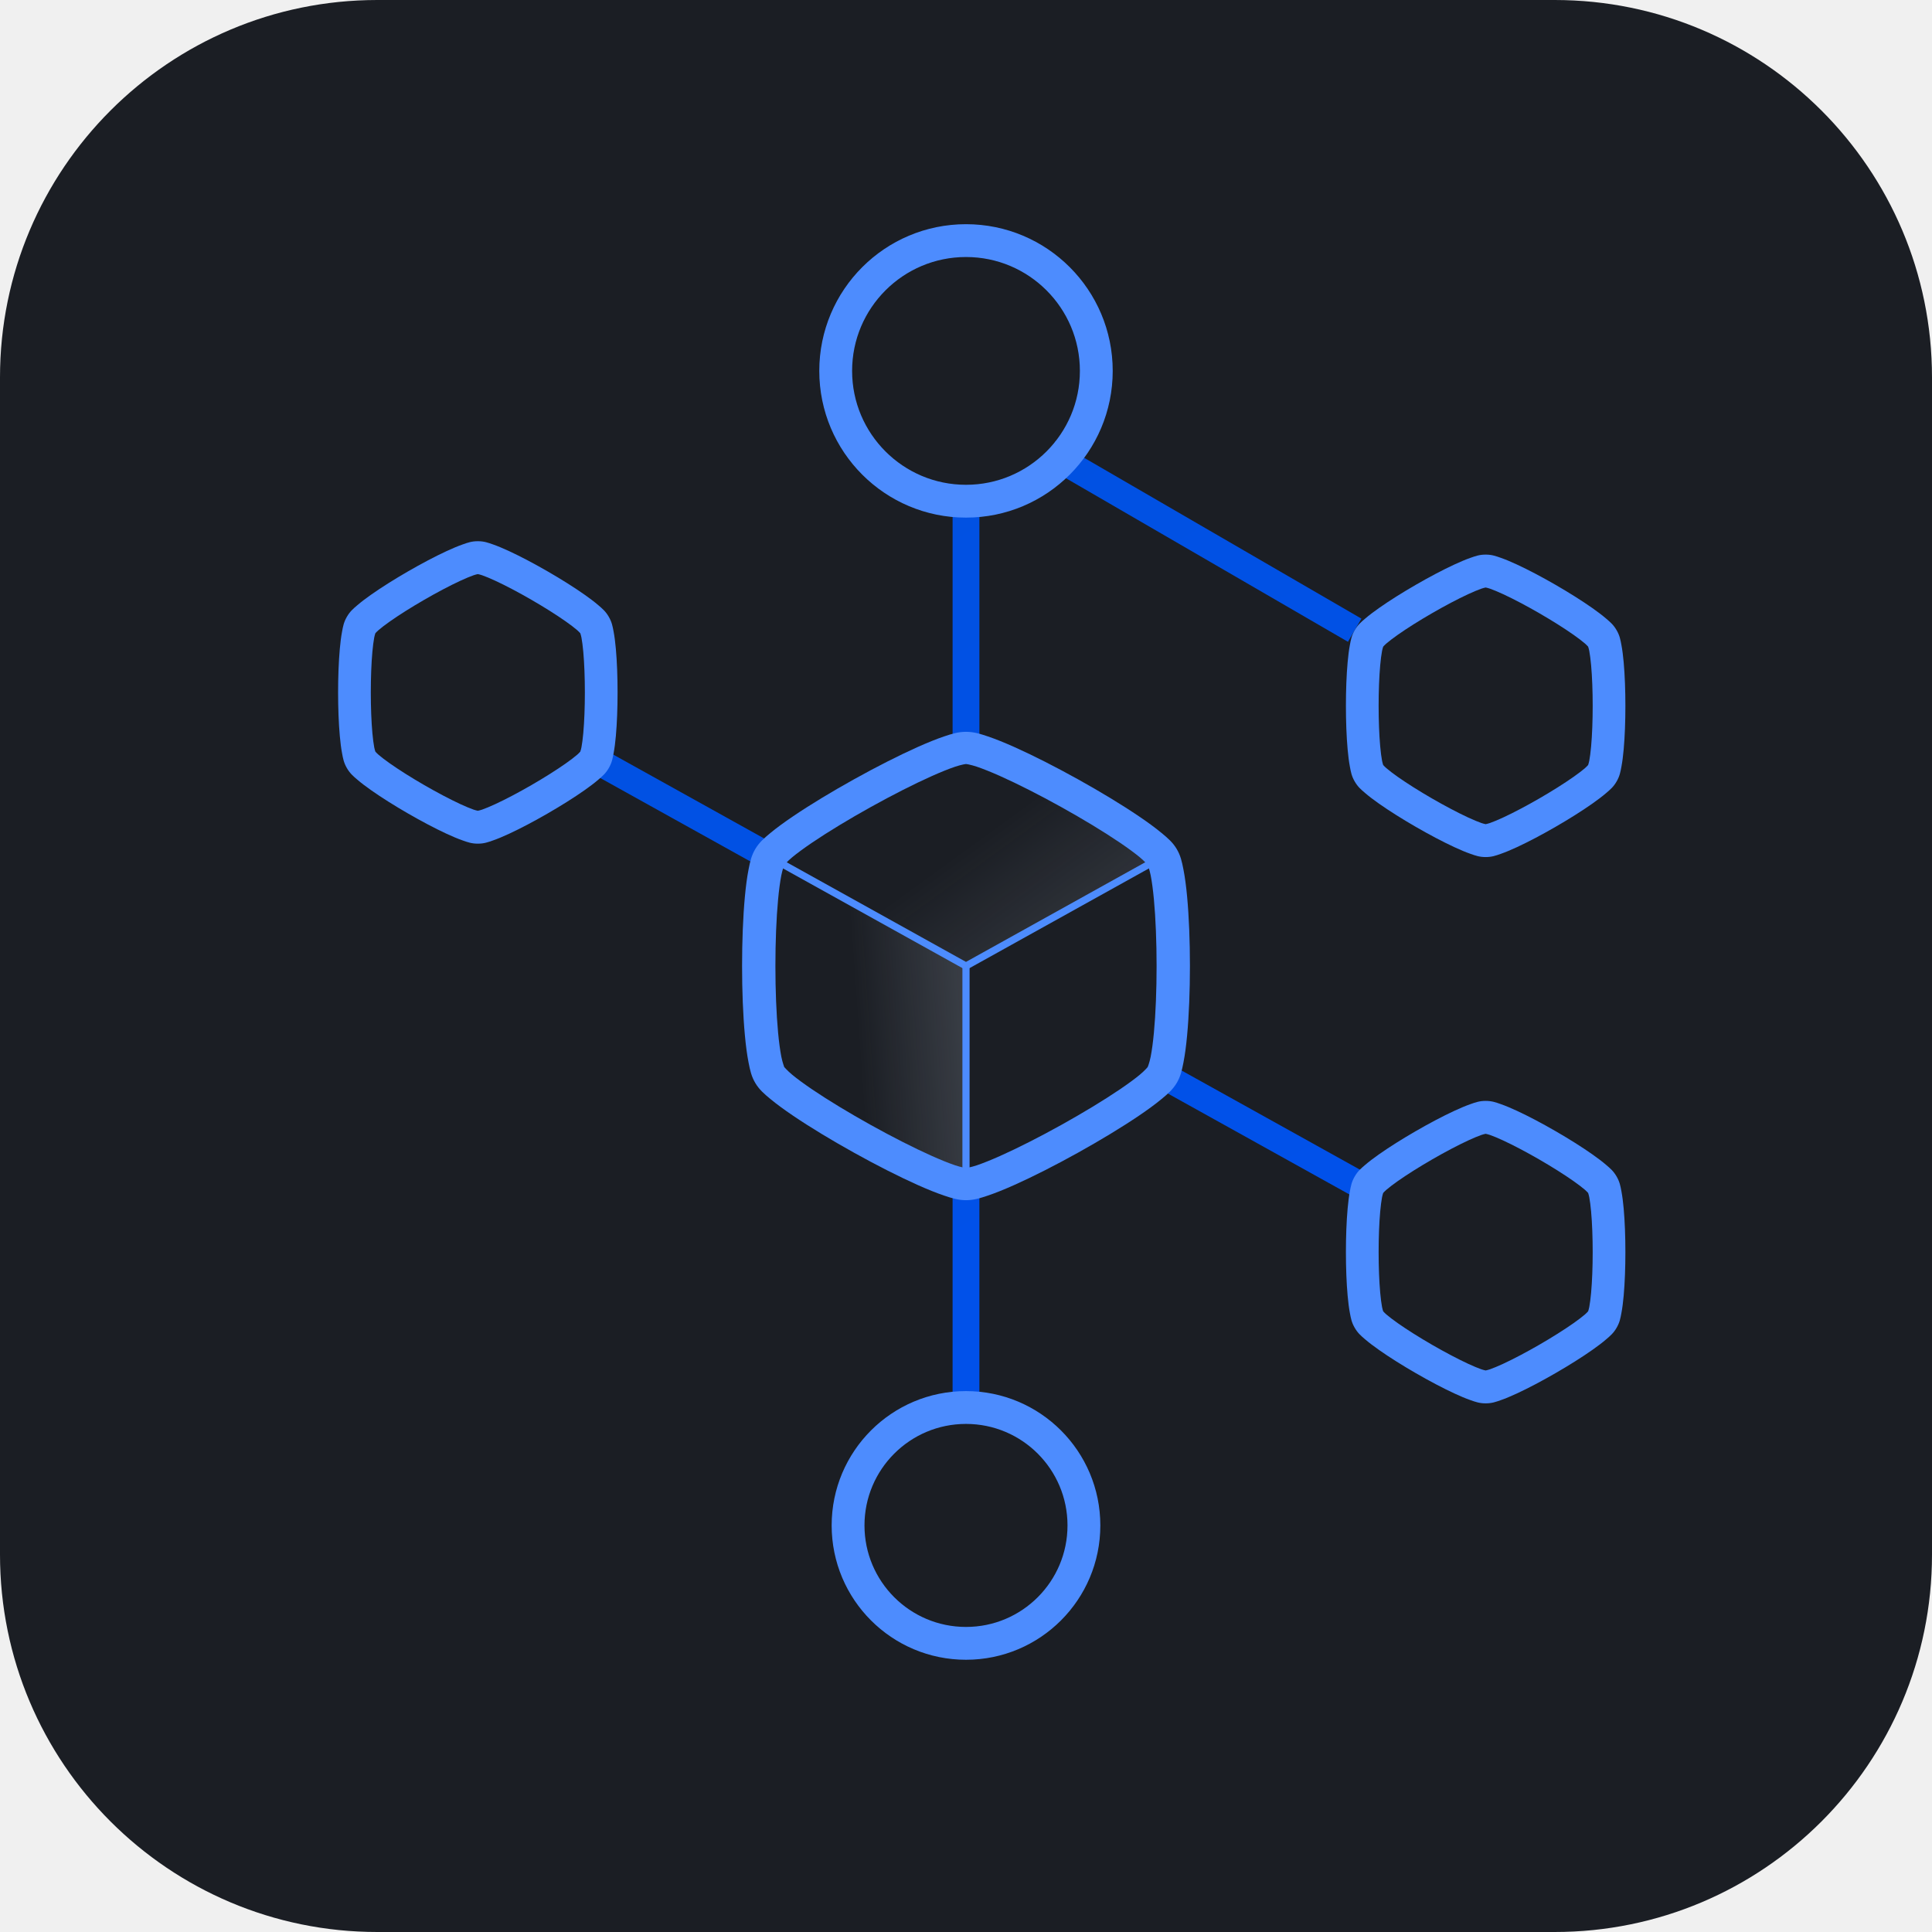
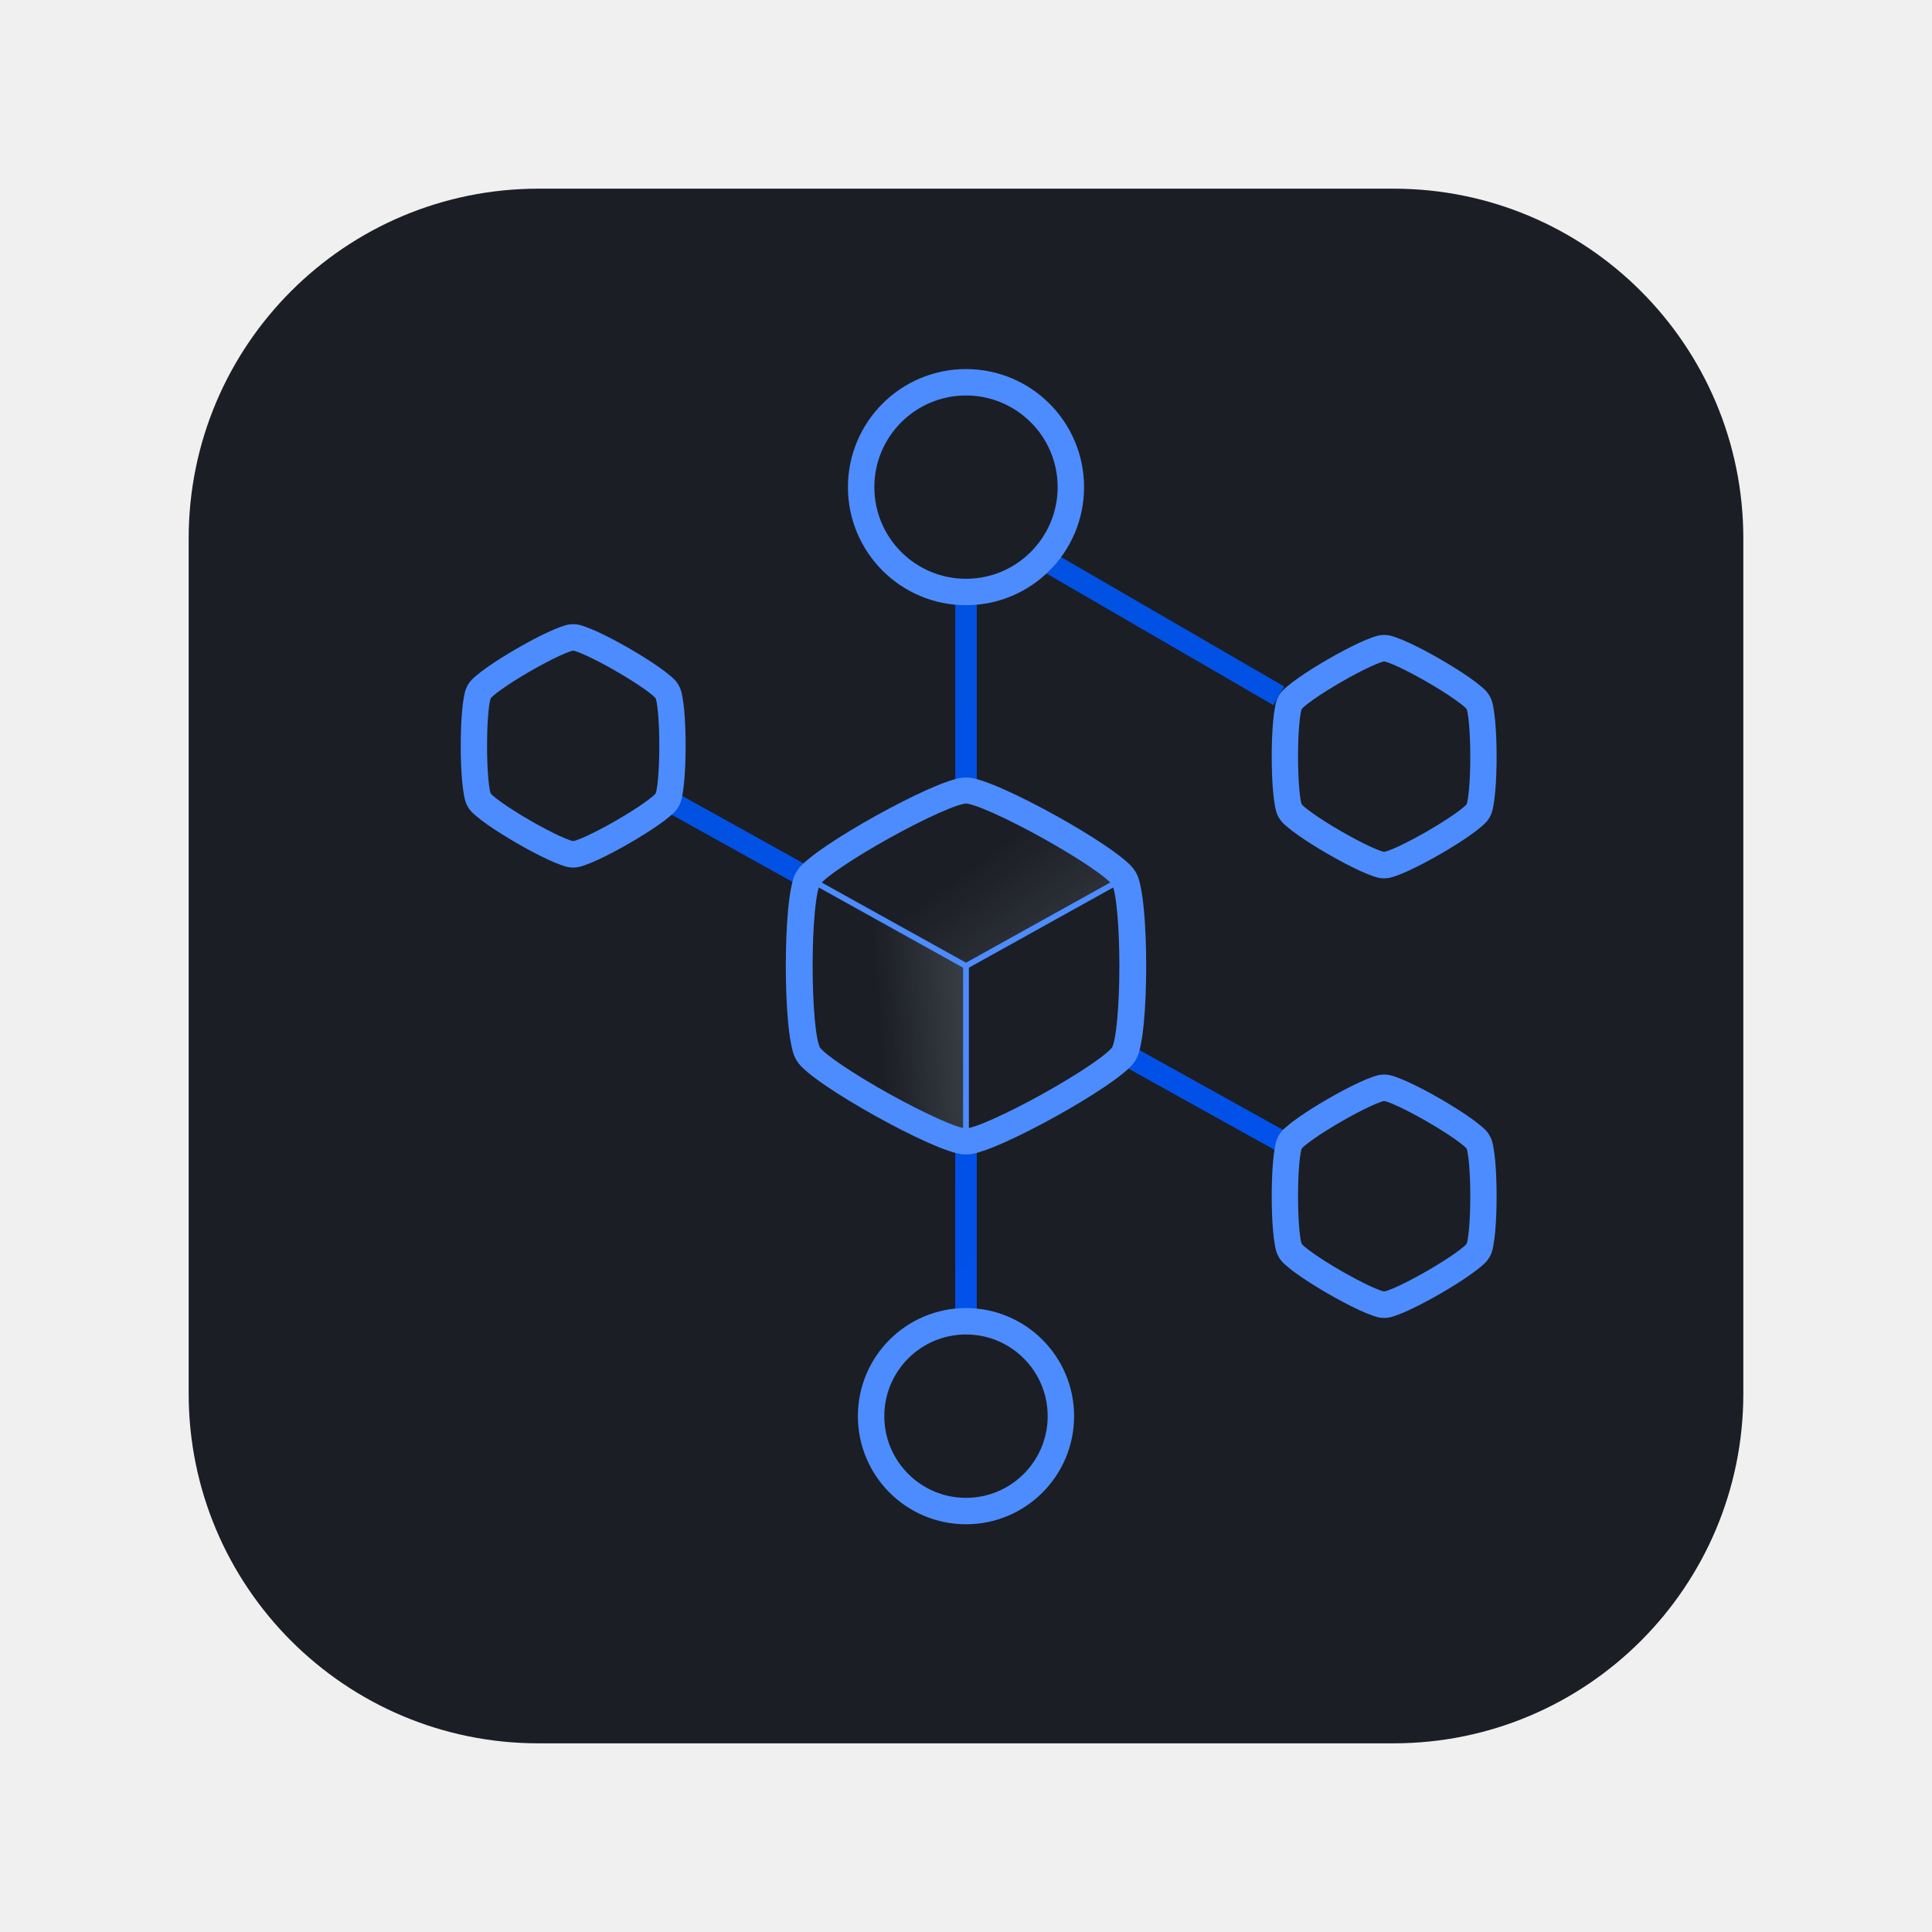
<svg xmlns="http://www.w3.org/2000/svg" xmlns:xlink="http://www.w3.org/1999/xlink" viewBox="0 0 1024 1024" version="1.1" id="svg16">
  <defs id="defs1">
    <linearGradient id="linearGradient245">
      <stop style="stop-color:#d7e3f4;stop-opacity:0.16;" offset="0" id="stop244" />
      <stop style="stop-color:#d7e3f4;stop-opacity:0;" offset="0.52" id="stop245" />
    </linearGradient>
    <linearGradient id="linearGradient241">
      <stop style="stop-color:#d7e3f4;stop-opacity:0.16;" offset="0" id="stop241" />
      <stop style="stop-color:#d7e3f4;stop-opacity:0;" offset="0.52" id="stop242" />
    </linearGradient>
    <linearGradient id="linearGradient229">
      <stop style="stop-color:#0151ec;stop-opacity:1;" offset="0" id="stop229" />
      <stop style="stop-color:#0151e0;stop-opacity:1;" offset="1" id="stop230" />
    </linearGradient>
    <style id="style1">
      .bg { fill: #1b1e24; }
      .accent { fill: #5865f2; }
      .highlight { fill: #7289da; }
      .text { fill: #ffffff; }
      .shadow { filter: drop-shadow(0 4px 8px rgba(0,0,0,0.3)); }
      .glow { filter: drop-shadow(0 0 12px rgba(88,101,242,0.4)); }
    </style>
    <linearGradient xlink:href="#linearGradient229" id="linearGradient230" x1="753.8" y1="726.287" x2="442.149" y2="169.447" gradientUnits="userSpaceOnUse" />
    <linearGradient xlink:href="#linearGradient229" id="linearGradient232" gradientUnits="userSpaceOnUse" x1="753.8" y1="726.287" x2="442.149" y2="169.447" gradientTransform="translate(7.975867,-28.49201)" />
    <linearGradient xlink:href="#linearGradient229" id="linearGradient233" gradientUnits="userSpaceOnUse" x1="753.8" y1="726.287" x2="442.149" y2="169.447" gradientTransform="translate(8.411563,-22.84018)" />
    <linearGradient xlink:href="#linearGradient229" id="linearGradient234" gradientUnits="userSpaceOnUse" x1="753.8" y1="726.287" x2="442.149" y2="169.447" gradientTransform="translate(7.975867,-28.49201)" />
    <linearGradient xlink:href="#linearGradient229" id="linearGradient235" gradientUnits="userSpaceOnUse" x1="753.8" y1="726.287" x2="442.149" y2="169.447" gradientTransform="translate(7.975867,-28.49201)" />
    <linearGradient xlink:href="#linearGradient229" id="linearGradient236" gradientUnits="userSpaceOnUse" x1="753.8" y1="726.287" x2="442.149" y2="169.447" gradientTransform="translate(7.975867,-28.49201)" />
    <linearGradient xlink:href="#linearGradient245" id="linearGradient242" x1="512.13" y1="536.83" x2="620.827" y2="544.431" gradientUnits="userSpaceOnUse" gradientTransform="matrix(-1.021258,0,0,1,1034.884,0)" />
    <linearGradient xlink:href="#linearGradient241" id="linearGradient246" gradientUnits="userSpaceOnUse" x1="576.026" y1="543.007" x2="454.207" y2="375.336" />
  </defs>
  <defs id="defs3" />
-   <rect width="1024" height="1024" class="bg" rx="200" ry="200" id="rect2-5" x="0" y="0" style="fill:#1b1e24" />
-   <g id="g214" style="display:inline;stroke:url(#linearGradient230);stroke-width:14.2;stroke-dasharray:none;stroke-opacity:1" transform="translate(-7.97584,28.492)">
-     <path style="fill:none;stroke:url(#linearGradient232);stroke-width:14.2;stroke-dasharray:none;stroke-opacity:1" d="m 616.324,537.066 117.309,65.21" id="path213" />
-     <path style="display:inline;fill:none;stroke:url(#linearGradient233);stroke-width:14.2;stroke-dasharray:none;stroke-opacity:1" d="m 563.913,211.526 162.076,94.013" id="path213-4" />
-     <path style="fill:none;stroke:url(#linearGradient234);stroke-width:14.2;stroke-dasharray:none;stroke-opacity:1" d="m 519.973,590.625 -2e-5,126.888" id="path214" />
-     <path style="display:inline;fill:none;stroke:url(#linearGradient235);stroke-width:14.2;stroke-dasharray:none;stroke-opacity:1" d="m 519.974,376.392 9.9e-4,-139.234" id="path211" />
-     <path style="display:inline;fill:none;stroke:url(#linearGradient236);stroke-width:14.2;stroke-dasharray:none;stroke-opacity:1" d="M 423.625,429.949 315.643,369.924" id="path210" />
+   <rect width="824" height="824" class="bg" rx="185.4" ry="185.4" id="rect2-5" x="100" y="100" style="fill:#1b1e24" />
+   <g id="icon-content" transform="translate(100,100) scale(0.8046875)">
+     <g id="g214" style="display:inline;stroke:url(#linearGradient230);stroke-width:14.2;stroke-dasharray:none;stroke-opacity:1" transform="translate(-7.97584,28.492)">
+       <path style="fill:none;stroke:url(#linearGradient232);stroke-width:14.2;stroke-dasharray:none;stroke-opacity:1" d="m 616.324,537.066 117.309,65.21" id="path213" />
+       <path style="display:inline;fill:none;stroke:url(#linearGradient233);stroke-width:14.2;stroke-dasharray:none;stroke-opacity:1" d="m 563.913,211.526 162.076,94.013" id="path213-4" />
+       <path style="fill:none;stroke:url(#linearGradient234);stroke-width:14.2;stroke-dasharray:none;stroke-opacity:1" d="m 519.973,590.625 -2e-5,126.888" id="path214" />
+       <path style="display:inline;fill:none;stroke:url(#linearGradient235);stroke-width:14.2;stroke-dasharray:none;stroke-opacity:1" d="m 519.974,376.392 9.9e-4,-139.234" id="path211" />
+       <path style="display:inline;fill:none;stroke:url(#linearGradient236);stroke-width:14.2;stroke-dasharray:none;stroke-opacity:1" d="M 423.625,429.949 315.643,369.924" id="path210" />
+     </g>
+     <path style="display:inline;fill:url(#linearGradient246);fill-opacity:1;stroke:none;stroke-width:6;stroke-dasharray:none;stroke-opacity:1" d="M 515.153,517.188 618.743,459.606 515.151,401.155 411.491,459.592 Z" id="path242" transform="translate(-3.15274,-5.188347)" />
+     <path style="display:inline;fill:url(#linearGradient242);fill-opacity:1;stroke:none;stroke-width:6.063;stroke-dasharray:none;stroke-opacity:1" d="m 512,512 0.003,114.843 -87.912,-40.522 -16.047,-17.737 -7.32,-28.025 5.484,-86.142 z" id="path240" />
+     <g id="g201" style="display:inline;fill:#4d8cfe;fill-opacity:1" transform="translate(-3.15274,-5.188347)">
+       <path style="baseline-shift:baseline;display:inline;overflow:visible;opacity:1;vector-effect:none;fill:#4d8cfe;fill-opacity:1;enable-background:accumulate;stop-color:#000000;stop-opacity:1" d="m 293.446,308.056 c -7.051,-4.071 -14.23,-7.879 -20.448,-10.759 -3.109,-1.44 -5.968,-2.65 -8.585,-3.565 -2.617,-0.915 -4.685,-1.693 -7.999,-1.693 -3.314,0 -5.381,0.777 -7.998,1.693 -2.617,0.915 -5.475,2.124 -8.585,3.564 -6.218,2.88 -13.398,6.687 -20.449,10.758 -7.051,4.071 -13.937,8.384 -19.54,12.329 -2.802,1.972 -5.279,3.845 -7.38,5.653 -2.101,1.809 -3.807,3.211 -5.464,6.081 -1.657,2.87 -2.019,5.05 -2.535,7.774 -0.516,2.724 -0.898,5.804 -1.205,9.216 -0.615,6.825 -0.907,14.945 -0.907,23.087 0,8.142 0.293,16.263 0.908,23.088 0.307,3.413 0.69,6.493 1.206,9.216 0.516,2.724 0.876,4.903 2.533,7.773 1.657,2.87 3.363,4.274 5.464,6.082 2.101,1.809 4.578,3.68 7.379,5.652 5.604,3.945 12.491,8.258 19.542,12.329 7.051,4.071 14.23,7.879 20.448,10.759 3.109,1.44 5.966,2.649 8.583,3.564 2.617,0.915 4.686,1.691 8,1.691 3.314,0 5.383,-0.776 8,-1.692 2.617,-0.915 5.475,-2.124 8.585,-3.564 6.218,-2.88 13.396,-6.688 20.447,-10.759 7.051,-4.071 13.938,-8.383 19.542,-12.328 2.802,-1.972 5.276,-3.844 7.377,-5.653 2.101,-1.809 3.809,-3.212 5.466,-6.082 1.657,-2.87 2.017,-5.05 2.533,-7.773 0.516,-2.724 0.9,-5.804 1.208,-9.217 0.615,-6.825 0.905,-14.946 0.905,-23.088 0,-8.142 -0.291,-16.262 -0.906,-23.087 -0.307,-3.413 -0.69,-6.493 -1.206,-9.217 -0.516,-2.724 -0.878,-4.904 -2.535,-7.774 -1.657,-2.87 -3.364,-4.272 -5.465,-6.081 -2.101,-1.809 -4.576,-3.679 -7.378,-5.651 -5.604,-3.945 -12.491,-8.258 -19.542,-12.329 z m -8.666,15.01 c 6.684,3.859 13.242,7.979 18.23,11.491 2.494,1.756 4.6,3.368 6.048,4.615 1.448,1.247 2.257,2.47 1.762,1.613 -0.495,-0.858 0.159,0.454 0.515,2.331 0.355,1.877 0.699,4.508 0.973,7.546 0.547,6.076 0.836,13.815 0.836,21.533 0,7.718 -0.289,15.458 -0.836,21.533 -0.274,3.038 -0.618,5.668 -0.974,7.546 -0.355,1.877 -1.009,3.189 -0.514,2.331 0.495,-0.858 -0.315,0.365 -1.763,1.612 -1.448,1.246 -3.554,2.86 -6.048,4.616 -4.988,3.511 -11.546,7.631 -18.231,11.491 -6.684,3.859 -13.53,7.477 -19.065,10.041 -2.768,1.282 -5.218,2.3 -7.021,2.931 -1.804,0.631 -3.267,0.72 -2.276,0.72 0.991,0 -0.474,-0.089 -2.277,-0.72 -1.804,-0.631 -4.253,-1.648 -7.021,-2.93 -5.535,-2.564 -12.382,-6.184 -19.066,-10.043 -6.684,-3.859 -13.242,-7.979 -18.23,-11.491 -2.494,-1.756 -4.601,-3.369 -6.049,-4.616 -1.448,-1.246 -2.255,-2.47 -1.76,-1.612 0.495,0.858 -0.161,-0.455 -0.516,-2.332 -0.355,-1.877 -0.699,-4.508 -0.973,-7.546 -0.547,-6.075 -0.837,-13.813 -0.837,-21.531 0,-7.718 0.289,-15.458 0.836,-21.534 0.274,-3.038 0.618,-5.668 0.974,-7.546 0.355,-1.877 1.01,-3.191 0.515,-2.333 -0.495,0.858 0.314,-0.364 1.762,-1.61 1.448,-1.247 3.554,-2.86 6.048,-4.616 4.988,-3.512 11.546,-7.631 18.231,-11.491 6.684,-3.859 13.531,-7.479 19.066,-10.043 2.768,-1.282 5.218,-2.3 7.021,-2.931 1.804,-0.631 3.269,-0.719 2.278,-0.719 -0.991,0 0.472,0.088 2.276,0.718 1.804,0.631 4.255,1.649 7.022,2.931 5.535,2.564 12.382,6.184 19.066,10.043 z" id="path197" />
+       <path style="display:inline;fill:#4d8cfe;fill-opacity:1;baseline-shift:baseline;overflow:visible;vector-effect:none;stroke-width:1.648;enable-background:accumulate;stop-color:#000000" d="m 574.495,418.227 c -11.723,-6.517 -23.674,-12.616 -33.894,-17.174 -5.11,-2.279 -9.776,-4.172 -13.903,-5.562 -4.127,-1.39 -7.401,-2.428 -11.546,-2.428 -4.145,0 -7.42,1.037 -11.548,2.426 -4.127,1.39 -8.792,3.285 -13.902,5.564 -10.22,4.558 -22.169,10.656 -33.892,17.173 -11.723,6.517 -23.185,13.43 -32.395,19.672 -4.605,3.121 -8.642,6.066 -11.956,8.812 -3.314,2.746 -5.883,4.958 -7.955,8.414 -2.072,3.456 -2.779,6.707 -3.592,10.843 -0.813,4.136 -1.442,8.972 -1.947,14.373 -1.01,10.801 -1.497,23.814 -1.497,36.847 10e-6,13.033 0.49,26.046 1.5,36.846 0.505,5.4 1.133,10.238 1.947,14.374 0.813,4.136 1.519,7.386 3.591,10.842 2.072,3.456 4.642,5.67 7.955,8.416 3.314,2.746 7.349,5.69 11.954,8.812 9.21,6.243 20.674,13.155 32.397,19.672 11.723,6.517 23.67,12.617 33.89,17.175 5.11,2.279 9.778,4.173 13.906,5.563 4.127,1.39 7.403,2.425 11.548,2.425 4.145,10e-6 7.418,-1.038 11.545,-2.428 4.127,-1.39 8.795,-3.283 13.905,-5.562 10.22,-4.558 22.169,-10.656 33.892,-17.173 11.723,-6.517 23.182,-13.431 32.392,-19.674 4.605,-3.121 8.641,-6.063 11.954,-8.81 3.314,-2.746 5.884,-4.961 7.957,-8.417 2.072,-3.456 2.777,-6.704 3.591,-10.84 0.813,-4.136 1.444,-8.975 1.949,-14.375 1.01,-10.801 1.5,-23.813 1.5,-36.846 10e-6,-13.033 -0.49,-26.046 -1.5,-36.846 -0.505,-5.4 -1.136,-10.239 -1.95,-14.376 -0.813,-4.136 -1.516,-7.384 -3.588,-10.84 -2.072,-3.456 -4.643,-5.667 -7.957,-8.414 -3.314,-2.746 -7.352,-5.692 -11.957,-8.813 -9.21,-6.243 -20.669,-13.156 -32.392,-19.673 z m -8.832,14.729 c 11.35,6.309 22.473,13.033 31.056,18.85 4.291,2.909 7.952,5.602 10.6,7.796 2.648,2.195 4.302,4.229 4.181,4.027 -0.121,-0.202 0.886,2.195 1.536,5.501 0.65,3.306 1.239,7.703 1.709,12.736 0.941,10.065 1.429,22.704 1.429,35.322 -10e-6,12.618 -0.486,25.257 -1.427,35.321 -0.471,5.032 -1.061,9.429 -1.711,12.735 -0.65,3.306 -1.655,5.703 -1.534,5.502 0.121,-0.202 -1.534,1.835 -4.182,4.03 -2.648,2.195 -6.308,4.885 -10.599,7.794 -8.582,5.817 -19.708,12.542 -31.057,18.851 -11.35,6.309 -22.962,12.222 -32.486,16.47 -4.762,2.124 -9.012,3.832 -12.31,4.943 -3.298,1.111 -5.959,1.473 -5.717,1.473 0.242,8e-5 -2.415,-0.362 -5.713,-1.472 -3.298,-1.111 -7.549,-2.819 -12.311,-4.943 -9.524,-4.248 -21.133,-10.161 -32.483,-16.47 -11.35,-6.309 -22.476,-13.034 -31.059,-18.852 -4.291,-2.909 -7.951,-5.597 -10.599,-7.792 -2.648,-2.195 -4.305,-4.231 -4.184,-4.029 0.121,0.202 -0.881,-2.196 -1.531,-5.502 -0.65,-3.306 -1.241,-7.705 -1.712,-12.737 -0.941,-10.065 -1.426,-22.703 -1.426,-35.321 -2e-5,-12.618 0.486,-25.257 1.427,-35.321 0.471,-5.032 1.061,-9.429 1.711,-12.735 0.65,-3.306 1.652,-5.705 1.531,-5.503 -0.121,0.202 1.536,-1.833 4.185,-4.028 2.648,-2.195 6.308,-4.885 10.599,-7.794 8.582,-5.817 19.708,-12.542 31.057,-18.851 11.35,-6.309 22.959,-12.224 32.483,-16.472 4.762,-2.124 9.015,-3.83 12.313,-4.941 3.298,-1.111 5.955,-1.471 5.713,-1.471 -0.242,7e-5 2.417,0.363 5.716,1.474 3.298,1.111 7.548,2.815 12.31,4.939 9.524,4.248 21.136,10.163 32.486,16.471 z" id="path199" />
+       <path style="baseline-shift:baseline;display:inline;overflow:visible;vector-effect:none;fill:#4d8cfe;fill-opacity:1;enable-background:accumulate;stop-color:#000000;stop-opacity:1" d="m 827.612,315.158 c -7.051,-4.071 -14.23,-7.879 -20.448,-10.759 -3.109,-1.44 -5.968,-2.65 -8.585,-3.565 -2.617,-0.915 -4.685,-1.693 -7.999,-1.693 -3.314,0 -5.381,0.777 -7.998,1.693 -2.617,0.915 -5.475,2.124 -8.585,3.564 -6.218,2.88 -13.398,6.687 -20.449,10.758 -7.051,4.071 -13.937,8.384 -19.54,12.329 -2.802,1.972 -5.279,3.845 -7.38,5.653 -2.101,1.809 -3.807,3.211 -5.464,6.081 -1.657,2.87 -2.019,5.05 -2.535,7.774 -0.516,2.724 -0.898,5.804 -1.205,9.216 -0.615,6.825 -0.907,14.945 -0.907,23.087 0,8.142 0.293,16.263 0.908,23.088 0.307,3.413 0.69,6.493 1.206,9.216 0.516,2.724 0.876,4.903 2.533,7.773 1.657,2.87 3.363,4.274 5.464,6.082 2.101,1.809 4.578,3.68 7.38,5.652 5.604,3.945 12.491,8.258 19.541,12.329 7.051,4.071 14.23,7.879 20.448,10.759 3.109,1.44 5.966,2.649 8.583,3.564 2.617,0.915 4.686,1.691 8,1.691 3.314,0 5.383,-0.776 8,-1.692 2.617,-0.915 5.475,-2.124 8.585,-3.564 6.218,-2.88 13.396,-6.688 20.447,-10.759 7.051,-4.071 13.938,-8.383 19.542,-12.328 2.802,-1.972 5.276,-3.844 7.377,-5.653 2.101,-1.809 3.809,-3.212 5.466,-6.082 1.657,-2.87 2.017,-5.049 2.533,-7.773 0.516,-2.724 0.9,-5.804 1.208,-9.217 0.615,-6.825 0.905,-14.946 0.905,-23.088 0,-8.141 -0.291,-16.262 -0.906,-23.087 -0.307,-3.413 -0.69,-6.493 -1.206,-9.216 -0.516,-2.724 -0.878,-4.904 -2.535,-7.774 -1.657,-2.87 -3.364,-4.272 -5.465,-6.081 -2.101,-1.809 -4.576,-3.679 -7.378,-5.651 -5.604,-3.945 -12.491,-8.258 -19.541,-12.329 z m -8.666,15.01 c 6.684,3.859 13.242,7.979 18.23,11.491 2.494,1.756 4.6,3.368 6.048,4.615 1.448,1.247 2.257,2.47 1.762,1.613 -0.495,-0.858 0.159,0.454 0.515,2.331 0.355,1.877 0.699,4.508 0.973,7.546 0.547,6.076 0.836,13.815 0.836,21.533 0,7.718 -0.289,15.458 -0.836,21.533 -0.274,3.038 -0.618,5.668 -0.974,7.546 -0.355,1.877 -1.009,3.189 -0.513,2.331 0.495,-0.858 -0.315,0.365 -1.763,1.612 -1.448,1.247 -3.554,2.86 -6.048,4.616 -4.988,3.512 -11.546,7.631 -18.231,11.491 -6.684,3.859 -13.53,7.477 -19.065,10.041 -2.768,1.282 -5.218,2.3 -7.021,2.931 -1.804,0.631 -3.267,0.72 -2.276,0.72 0.991,0 -0.474,-0.089 -2.277,-0.719 -1.804,-0.631 -4.253,-1.648 -7.02,-2.93 -5.535,-2.564 -12.382,-6.184 -19.066,-10.043 -6.684,-3.859 -13.242,-7.979 -18.23,-11.491 -2.494,-1.756 -4.601,-3.369 -6.05,-4.616 -1.448,-1.247 -2.255,-2.47 -1.76,-1.612 0.495,0.858 -0.161,-0.455 -0.516,-2.332 -0.355,-1.877 -0.699,-4.508 -0.973,-7.546 -0.547,-6.076 -0.837,-13.813 -0.837,-21.531 0,-7.718 0.289,-15.458 0.836,-21.533 0.274,-3.038 0.618,-5.668 0.974,-7.546 0.355,-1.877 1.01,-3.191 0.514,-2.333 -0.495,0.858 0.314,-0.364 1.762,-1.61 1.448,-1.247 3.554,-2.86 6.048,-4.616 4.988,-3.512 11.546,-7.631 18.231,-11.491 6.684,-3.859 13.531,-7.479 19.066,-10.043 2.768,-1.282 5.218,-2.3 7.021,-2.931 1.804,-0.631 3.269,-0.719 2.278,-0.719 -0.991,0 0.472,0.088 2.276,0.718 1.804,0.631 4.255,1.649 7.022,2.931 5.535,2.564 12.382,6.184 19.066,10.043 z" id="path191-5" />
+       <path style="baseline-shift:baseline;display:inline;overflow:visible;vector-effect:none;fill:#4d8cfe;fill-opacity:1;enable-background:accumulate;stop-color:#000000;stop-opacity:1" d="m 827.611,604.705 c -7.051,-4.071 -14.23,-7.879 -20.448,-10.759 -3.109,-1.44 -5.968,-2.65 -8.585,-3.565 -2.617,-0.915 -4.685,-1.693 -7.999,-1.693 -3.314,0 -5.381,0.777 -7.998,1.693 -2.617,0.915 -5.475,2.124 -8.585,3.564 -6.218,2.88 -13.398,6.687 -20.449,10.758 -7.051,4.071 -13.937,8.384 -19.54,12.329 -2.802,1.972 -5.279,3.845 -7.38,5.653 -2.101,1.809 -3.807,3.211 -5.464,6.081 -1.657,2.87 -2.019,5.05 -2.535,7.774 -0.516,2.724 -0.898,5.804 -1.205,9.216 -0.615,6.825 -0.907,14.945 -0.907,23.087 0,8.142 0.293,16.263 0.908,23.088 0.307,3.413 0.69,6.493 1.206,9.216 0.516,2.724 0.876,4.903 2.533,7.773 1.657,2.87 3.363,4.274 5.464,6.082 2.101,1.809 4.578,3.68 7.379,5.652 5.604,3.945 12.491,8.258 19.542,12.329 7.051,4.071 14.23,7.879 20.448,10.759 3.109,1.44 5.966,2.649 8.583,3.564 2.617,0.915 4.686,1.691 8,1.691 3.314,0 5.383,-0.776 8,-1.692 2.617,-0.915 5.475,-2.124 8.585,-3.564 6.218,-2.88 13.396,-6.688 20.447,-10.759 7.051,-4.071 13.938,-8.383 19.542,-12.328 2.802,-1.972 5.276,-3.844 7.377,-5.653 2.101,-1.809 3.809,-3.212 5.466,-6.082 1.657,-2.87 2.017,-5.049 2.533,-7.773 0.516,-2.724 0.9,-5.804 1.208,-9.217 0.615,-6.825 0.905,-14.946 0.905,-23.088 0,-8.141 -0.291,-16.262 -0.906,-23.087 -0.307,-3.413 -0.69,-6.493 -1.206,-9.216 -0.516,-2.724 -0.878,-4.904 -2.535,-7.774 -1.657,-2.87 -3.364,-4.272 -5.465,-6.081 -2.101,-1.809 -4.576,-3.679 -7.378,-5.651 -5.604,-3.945 -12.491,-8.258 -19.542,-12.329 z m -8.666,15.01 c 6.684,3.859 13.242,7.979 18.23,11.491 2.494,1.756 4.6,3.368 6.048,4.615 1.448,1.247 2.257,2.47 1.762,1.613 -0.495,-0.858 0.159,0.454 0.515,2.331 0.355,1.877 0.699,4.508 0.973,7.546 0.547,6.076 0.836,13.815 0.836,21.533 0,7.718 -0.289,15.458 -0.836,21.533 -0.274,3.038 -0.618,5.668 -0.974,7.546 -0.355,1.877 -1.009,3.189 -0.513,2.331 0.495,-0.858 -0.315,0.365 -1.763,1.612 -1.448,1.247 -3.554,2.86 -6.048,4.616 -4.988,3.512 -11.546,7.631 -18.231,11.491 -6.684,3.859 -13.53,7.477 -19.065,10.041 -2.768,1.282 -5.218,2.3 -7.021,2.931 -1.804,0.631 -3.267,0.72 -2.276,0.72 0.991,0 -0.474,-0.089 -2.277,-0.719 -1.804,-0.631 -4.253,-1.648 -7.02,-2.93 -5.535,-2.564 -12.382,-6.184 -19.066,-10.043 -6.684,-3.859 -13.242,-7.979 -18.23,-11.491 -2.494,-1.756 -4.601,-3.369 -6.05,-4.616 -1.448,-1.247 -2.255,-2.47 -1.76,-1.612 0.495,0.858 -0.161,-0.455 -0.516,-2.332 -0.355,-1.877 -0.699,-4.508 -0.973,-7.546 -0.547,-6.076 -0.837,-13.813 -0.837,-21.531 0,-7.718 0.289,-15.458 0.836,-21.533 0.274,-3.038 0.618,-5.668 0.974,-7.546 0.355,-1.877 1.01,-3.191 0.514,-2.333 -0.495,0.858 0.314,-0.364 1.762,-1.61 1.448,-1.247 3.554,-2.86 6.048,-4.616 4.988,-3.512 11.546,-7.631 18.231,-11.491 6.684,-3.859 13.531,-7.479 19.066,-10.043 2.768,-1.282 5.218,-2.3 7.021,-2.931 1.804,-0.631 3.269,-0.719 2.278,-0.719 -0.991,0 0.472,0.088 2.276,0.718 1.804,0.631 4.255,1.649 7.022,2.931 5.535,2.564 12.382,6.184 19.066,10.043 z" id="path191-5-3" />
+     </g>
+     <circle style="fill:none;fill-opacity:1;stroke:#4d8cfe;stroke-width:17.4;stroke-dasharray:none;stroke-opacity:1" id="path236" cx="511.999" cy="196.587" r="69.063" />
+     <circle style="fill:none;fill-opacity:1;stroke:#4d8cfe;stroke-width:17.4;stroke-dasharray:none;stroke-opacity:1" id="path236-4" cx="511.997" cy="808.508" r="62.502" />
+     <path style="fill:none;fill-opacity:1;stroke:#4d8cfe;stroke-width:3.8;stroke-dasharray:none;stroke-opacity:1" d="m 408.338,454.404 103.662,57.596 103.59,-57.582" id="path238" />
+     <path style="fill:none;fill-opacity:1;stroke:#4d8cfe;stroke-width:3.8;stroke-dasharray:none;stroke-opacity:1" d="m 511.997,626.843 0.003,-114.843" id="path239" />
  </g>
-   <path style="display:inline;fill:url(#linearGradient246);fill-opacity:1;stroke:none;stroke-width:6;stroke-dasharray:none;stroke-opacity:1" d="M 515.153,517.188 618.743,459.606 515.151,401.155 411.491,459.592 Z" id="path242" transform="translate(-3.15274,-5.188347)" />
-   <path style="display:inline;fill:url(#linearGradient242);fill-opacity:1;stroke:none;stroke-width:6.063;stroke-dasharray:none;stroke-opacity:1" d="m 512,512 0.003,114.843 -87.912,-40.522 -16.047,-17.737 -7.32,-28.025 5.484,-86.142 z" id="path240" />
-   <g id="g201" style="display:inline;fill:#4d8cfe;fill-opacity:1" transform="translate(-3.15274,-5.188347)">
-     <path style="baseline-shift:baseline;display:inline;overflow:visible;opacity:1;vector-effect:none;fill:#4d8cfe;fill-opacity:1;enable-background:accumulate;stop-color:#000000;stop-opacity:1" d="m 293.446,308.056 c -7.051,-4.071 -14.23,-7.879 -20.448,-10.759 -3.109,-1.44 -5.968,-2.65 -8.585,-3.565 -2.617,-0.915 -4.685,-1.693 -7.999,-1.693 -3.314,0 -5.381,0.777 -7.998,1.693 -2.617,0.915 -5.475,2.124 -8.585,3.564 -6.218,2.88 -13.398,6.687 -20.449,10.758 -7.051,4.071 -13.937,8.384 -19.54,12.329 -2.802,1.972 -5.279,3.845 -7.38,5.653 -2.101,1.809 -3.807,3.211 -5.464,6.081 -1.657,2.87 -2.019,5.05 -2.535,7.774 -0.516,2.724 -0.898,5.804 -1.205,9.216 -0.615,6.825 -0.907,14.945 -0.907,23.087 0,8.142 0.293,16.263 0.908,23.088 0.307,3.413 0.69,6.493 1.206,9.216 0.516,2.724 0.876,4.903 2.533,7.773 1.657,2.87 3.363,4.274 5.464,6.082 2.101,1.809 4.578,3.68 7.379,5.652 5.604,3.945 12.491,8.258 19.542,12.329 7.051,4.071 14.23,7.879 20.448,10.759 3.109,1.44 5.966,2.649 8.583,3.564 2.617,0.915 4.686,1.691 8,1.691 3.314,0 5.383,-0.776 8,-1.692 2.617,-0.915 5.475,-2.124 8.585,-3.564 6.218,-2.88 13.396,-6.688 20.447,-10.759 7.051,-4.071 13.938,-8.383 19.542,-12.328 2.802,-1.972 5.276,-3.844 7.377,-5.653 2.101,-1.809 3.809,-3.212 5.466,-6.082 1.657,-2.87 2.017,-5.05 2.533,-7.773 0.516,-2.724 0.9,-5.804 1.208,-9.217 0.615,-6.825 0.905,-14.946 0.905,-23.088 0,-8.142 -0.291,-16.262 -0.906,-23.087 -0.307,-3.413 -0.69,-6.493 -1.206,-9.217 -0.516,-2.724 -0.878,-4.904 -2.535,-7.774 -1.657,-2.87 -3.364,-4.272 -5.465,-6.081 -2.101,-1.809 -4.576,-3.679 -7.378,-5.651 -5.604,-3.945 -12.491,-8.258 -19.542,-12.329 z m -8.666,15.01 c 6.684,3.859 13.242,7.979 18.23,11.491 2.494,1.756 4.6,3.368 6.048,4.615 1.448,1.247 2.257,2.47 1.762,1.613 -0.495,-0.858 0.159,0.454 0.515,2.331 0.355,1.877 0.699,4.508 0.973,7.546 0.547,6.076 0.836,13.815 0.836,21.533 0,7.718 -0.289,15.458 -0.836,21.533 -0.274,3.038 -0.618,5.668 -0.974,7.546 -0.355,1.877 -1.009,3.189 -0.514,2.331 0.495,-0.858 -0.315,0.365 -1.763,1.612 -1.448,1.246 -3.554,2.86 -6.048,4.616 -4.988,3.511 -11.546,7.631 -18.231,11.491 -6.684,3.859 -13.53,7.477 -19.065,10.041 -2.768,1.282 -5.218,2.3 -7.021,2.931 -1.804,0.631 -3.267,0.72 -2.276,0.72 0.991,0 -0.474,-0.089 -2.277,-0.72 -1.804,-0.631 -4.253,-1.648 -7.021,-2.93 -5.535,-2.564 -12.382,-6.184 -19.066,-10.043 -6.684,-3.859 -13.242,-7.979 -18.23,-11.491 -2.494,-1.756 -4.601,-3.369 -6.049,-4.616 -1.448,-1.246 -2.255,-2.47 -1.76,-1.612 0.495,0.858 -0.161,-0.455 -0.516,-2.332 -0.355,-1.877 -0.699,-4.508 -0.973,-7.546 -0.547,-6.075 -0.837,-13.813 -0.837,-21.531 0,-7.718 0.289,-15.458 0.836,-21.534 0.274,-3.038 0.618,-5.668 0.974,-7.546 0.355,-1.877 1.01,-3.191 0.515,-2.333 -0.495,0.858 0.314,-0.364 1.762,-1.61 1.448,-1.247 3.554,-2.86 6.048,-4.616 4.988,-3.512 11.546,-7.631 18.231,-11.491 6.684,-3.859 13.531,-7.479 19.066,-10.043 2.768,-1.282 5.218,-2.3 7.021,-2.931 1.804,-0.631 3.269,-0.719 2.278,-0.719 -0.991,0 0.472,0.088 2.276,0.718 1.804,0.631 4.255,1.649 7.022,2.931 5.535,2.564 12.382,6.184 19.066,10.043 z" id="path197" />
-     <path style="display:inline;fill:#4d8cfe;fill-opacity:1;baseline-shift:baseline;overflow:visible;vector-effect:none;stroke-width:1.648;enable-background:accumulate;stop-color:#000000" d="m 574.495,418.227 c -11.723,-6.517 -23.674,-12.616 -33.894,-17.174 -5.11,-2.279 -9.776,-4.172 -13.903,-5.562 -4.127,-1.39 -7.401,-2.428 -11.546,-2.428 -4.145,0 -7.42,1.037 -11.548,2.426 -4.127,1.39 -8.792,3.285 -13.902,5.564 -10.22,4.558 -22.169,10.656 -33.892,17.173 -11.723,6.517 -23.185,13.43 -32.395,19.672 -4.605,3.121 -8.642,6.066 -11.956,8.812 -3.314,2.746 -5.883,4.958 -7.955,8.414 -2.072,3.456 -2.779,6.707 -3.592,10.843 -0.813,4.136 -1.442,8.972 -1.947,14.373 -1.01,10.801 -1.497,23.814 -1.497,36.847 10e-6,13.033 0.49,26.046 1.5,36.846 0.505,5.4 1.133,10.238 1.947,14.374 0.813,4.136 1.519,7.386 3.591,10.842 2.072,3.456 4.642,5.67 7.955,8.416 3.314,2.746 7.349,5.69 11.954,8.812 9.21,6.243 20.674,13.155 32.397,19.672 11.723,6.517 23.67,12.617 33.89,17.175 5.11,2.279 9.778,4.173 13.906,5.563 4.127,1.39 7.403,2.425 11.548,2.425 4.145,10e-6 7.418,-1.038 11.545,-2.428 4.127,-1.39 8.795,-3.283 13.905,-5.562 10.22,-4.558 22.169,-10.656 33.892,-17.173 11.723,-6.517 23.182,-13.431 32.392,-19.674 4.605,-3.121 8.641,-6.063 11.954,-8.81 3.314,-2.746 5.884,-4.961 7.957,-8.417 2.072,-3.456 2.777,-6.704 3.591,-10.84 0.813,-4.136 1.444,-8.975 1.949,-14.375 1.01,-10.801 1.5,-23.813 1.5,-36.846 10e-6,-13.033 -0.49,-26.046 -1.5,-36.846 -0.505,-5.4 -1.136,-10.239 -1.95,-14.376 -0.813,-4.136 -1.516,-7.384 -3.588,-10.84 -2.072,-3.456 -4.643,-5.667 -7.957,-8.414 -3.314,-2.746 -7.352,-5.692 -11.957,-8.813 -9.21,-6.243 -20.669,-13.156 -32.392,-19.673 z m -8.832,14.729 c 11.35,6.309 22.473,13.033 31.056,18.85 4.291,2.909 7.952,5.602 10.6,7.796 2.648,2.195 4.302,4.229 4.181,4.027 -0.121,-0.202 0.886,2.195 1.536,5.501 0.65,3.306 1.239,7.703 1.709,12.736 0.941,10.065 1.429,22.704 1.429,35.322 -10e-6,12.618 -0.486,25.257 -1.427,35.321 -0.471,5.032 -1.061,9.429 -1.711,12.735 -0.65,3.306 -1.655,5.703 -1.534,5.502 0.121,-0.202 -1.534,1.835 -4.182,4.03 -2.648,2.195 -6.308,4.885 -10.599,7.794 -8.582,5.817 -19.708,12.542 -31.057,18.851 -11.35,6.309 -22.962,12.222 -32.486,16.47 -4.762,2.124 -9.012,3.832 -12.31,4.943 -3.298,1.111 -5.959,1.473 -5.717,1.473 0.242,8e-5 -2.415,-0.362 -5.713,-1.472 -3.298,-1.111 -7.549,-2.819 -12.311,-4.943 -9.524,-4.248 -21.133,-10.161 -32.483,-16.47 -11.35,-6.309 -22.476,-13.034 -31.059,-18.852 -4.291,-2.909 -7.951,-5.597 -10.599,-7.792 -2.648,-2.195 -4.305,-4.231 -4.184,-4.029 0.121,0.202 -0.881,-2.196 -1.531,-5.502 -0.65,-3.306 -1.241,-7.705 -1.712,-12.737 -0.941,-10.065 -1.426,-22.703 -1.426,-35.321 -2e-5,-12.618 0.486,-25.257 1.427,-35.321 0.471,-5.032 1.061,-9.429 1.711,-12.735 0.65,-3.306 1.652,-5.705 1.531,-5.503 -0.121,0.202 1.536,-1.833 4.185,-4.028 2.648,-2.195 6.308,-4.885 10.599,-7.794 8.582,-5.817 19.708,-12.542 31.057,-18.851 11.35,-6.309 22.959,-12.224 32.483,-16.472 4.762,-2.124 9.015,-3.83 12.313,-4.941 3.298,-1.111 5.955,-1.471 5.713,-1.471 -0.242,7e-5 2.417,0.363 5.716,1.474 3.298,1.111 7.548,2.815 12.31,4.939 9.524,4.248 21.136,10.163 32.486,16.471 z" id="path199" />
-     <path style="baseline-shift:baseline;display:inline;overflow:visible;vector-effect:none;fill:#4d8cfe;fill-opacity:1;enable-background:accumulate;stop-color:#000000;stop-opacity:1" d="m 827.612,315.158 c -7.051,-4.071 -14.23,-7.879 -20.448,-10.759 -3.109,-1.44 -5.968,-2.65 -8.585,-3.565 -2.617,-0.915 -4.685,-1.693 -7.999,-1.693 -3.314,0 -5.381,0.777 -7.998,1.693 -2.617,0.915 -5.475,2.124 -8.585,3.564 -6.218,2.88 -13.398,6.687 -20.449,10.758 -7.051,4.071 -13.937,8.384 -19.54,12.329 -2.802,1.972 -5.279,3.845 -7.38,5.653 -2.101,1.809 -3.807,3.211 -5.464,6.081 -1.657,2.87 -2.019,5.05 -2.535,7.774 -0.516,2.724 -0.898,5.804 -1.205,9.216 -0.615,6.825 -0.907,14.945 -0.907,23.087 0,8.142 0.293,16.263 0.908,23.088 0.307,3.413 0.69,6.493 1.206,9.216 0.516,2.724 0.876,4.903 2.533,7.773 1.657,2.87 3.363,4.274 5.464,6.082 2.101,1.809 4.578,3.68 7.38,5.652 5.604,3.945 12.491,8.258 19.541,12.329 7.051,4.071 14.23,7.879 20.448,10.759 3.109,1.44 5.966,2.649 8.583,3.564 2.617,0.915 4.686,1.691 8,1.691 3.314,0 5.383,-0.776 8,-1.692 2.617,-0.915 5.475,-2.124 8.585,-3.564 6.218,-2.88 13.396,-6.688 20.447,-10.759 7.051,-4.071 13.938,-8.383 19.542,-12.328 2.802,-1.972 5.276,-3.844 7.377,-5.653 2.101,-1.809 3.809,-3.212 5.466,-6.082 1.657,-2.87 2.017,-5.049 2.533,-7.773 0.516,-2.724 0.9,-5.804 1.208,-9.217 0.615,-6.825 0.905,-14.946 0.905,-23.088 0,-8.141 -0.291,-16.262 -0.906,-23.087 -0.307,-3.413 -0.69,-6.493 -1.206,-9.216 -0.516,-2.724 -0.878,-4.904 -2.535,-7.774 -1.657,-2.87 -3.364,-4.272 -5.465,-6.081 -2.101,-1.809 -4.576,-3.679 -7.378,-5.651 -5.604,-3.945 -12.491,-8.258 -19.541,-12.329 z m -8.666,15.01 c 6.684,3.859 13.242,7.979 18.23,11.491 2.494,1.756 4.6,3.368 6.048,4.615 1.448,1.247 2.257,2.47 1.762,1.613 -0.495,-0.858 0.159,0.454 0.515,2.331 0.355,1.877 0.699,4.508 0.973,7.546 0.547,6.076 0.836,13.815 0.836,21.533 0,7.718 -0.289,15.458 -0.836,21.533 -0.274,3.038 -0.618,5.668 -0.974,7.546 -0.355,1.877 -1.009,3.189 -0.513,2.331 0.495,-0.858 -0.315,0.365 -1.763,1.612 -1.448,1.247 -3.554,2.86 -6.048,4.616 -4.988,3.512 -11.546,7.631 -18.231,11.491 -6.684,3.859 -13.53,7.477 -19.065,10.041 -2.768,1.282 -5.218,2.3 -7.021,2.931 -1.804,0.631 -3.267,0.72 -2.276,0.72 0.991,0 -0.474,-0.089 -2.277,-0.719 -1.804,-0.631 -4.253,-1.648 -7.02,-2.93 -5.535,-2.564 -12.382,-6.184 -19.066,-10.043 -6.684,-3.859 -13.242,-7.979 -18.23,-11.491 -2.494,-1.756 -4.601,-3.369 -6.05,-4.616 -1.448,-1.247 -2.255,-2.47 -1.76,-1.612 0.495,0.858 -0.161,-0.455 -0.516,-2.332 -0.355,-1.877 -0.699,-4.508 -0.973,-7.546 -0.547,-6.076 -0.837,-13.813 -0.837,-21.531 0,-7.718 0.289,-15.458 0.836,-21.533 0.274,-3.038 0.618,-5.668 0.974,-7.546 0.355,-1.877 1.01,-3.191 0.514,-2.333 -0.495,0.858 0.314,-0.364 1.762,-1.61 1.448,-1.247 3.554,-2.86 6.048,-4.616 4.988,-3.512 11.546,-7.631 18.231,-11.491 6.684,-3.859 13.531,-7.479 19.066,-10.043 2.768,-1.282 5.218,-2.3 7.021,-2.931 1.804,-0.631 3.269,-0.719 2.278,-0.719 -0.991,0 0.472,0.088 2.276,0.718 1.804,0.631 4.255,1.649 7.022,2.931 5.535,2.564 12.382,6.184 19.066,10.043 z" id="path191-5" />
-     <path style="baseline-shift:baseline;display:inline;overflow:visible;vector-effect:none;fill:#4d8cfe;fill-opacity:1;enable-background:accumulate;stop-color:#000000;stop-opacity:1" d="m 827.611,604.705 c -7.051,-4.071 -14.23,-7.879 -20.448,-10.759 -3.109,-1.44 -5.968,-2.65 -8.585,-3.565 -2.617,-0.915 -4.685,-1.693 -7.999,-1.693 -3.314,0 -5.381,0.777 -7.998,1.693 -2.617,0.915 -5.475,2.124 -8.585,3.564 -6.218,2.88 -13.398,6.687 -20.449,10.758 -7.051,4.071 -13.937,8.384 -19.54,12.329 -2.802,1.972 -5.279,3.845 -7.38,5.653 -2.101,1.809 -3.807,3.211 -5.464,6.081 -1.657,2.87 -2.019,5.05 -2.535,7.774 -0.516,2.724 -0.898,5.804 -1.205,9.216 -0.615,6.825 -0.907,14.945 -0.907,23.087 0,8.142 0.293,16.263 0.908,23.088 0.307,3.413 0.69,6.493 1.206,9.216 0.516,2.724 0.876,4.903 2.533,7.773 1.657,2.87 3.363,4.274 5.464,6.082 2.101,1.809 4.578,3.68 7.379,5.652 5.604,3.945 12.491,8.258 19.542,12.329 7.051,4.071 14.23,7.879 20.448,10.759 3.109,1.44 5.966,2.649 8.583,3.564 2.617,0.915 4.686,1.691 8,1.691 3.314,0 5.383,-0.776 8,-1.692 2.617,-0.915 5.475,-2.124 8.585,-3.564 6.218,-2.88 13.396,-6.688 20.447,-10.759 7.051,-4.071 13.938,-8.383 19.542,-12.328 2.802,-1.972 5.276,-3.844 7.377,-5.653 2.101,-1.809 3.809,-3.212 5.466,-6.082 1.657,-2.87 2.017,-5.049 2.533,-7.773 0.516,-2.724 0.9,-5.804 1.208,-9.217 0.615,-6.825 0.905,-14.946 0.905,-23.088 0,-8.141 -0.291,-16.262 -0.906,-23.087 -0.307,-3.413 -0.69,-6.493 -1.206,-9.216 -0.516,-2.724 -0.878,-4.904 -2.535,-7.774 -1.657,-2.87 -3.364,-4.272 -5.465,-6.081 -2.101,-1.809 -4.576,-3.679 -7.378,-5.651 -5.604,-3.945 -12.491,-8.258 -19.542,-12.329 z m -8.666,15.01 c 6.684,3.859 13.242,7.979 18.23,11.491 2.494,1.756 4.6,3.368 6.048,4.615 1.448,1.247 2.257,2.47 1.762,1.613 -0.495,-0.858 0.159,0.454 0.515,2.331 0.355,1.877 0.699,4.508 0.973,7.546 0.547,6.076 0.836,13.815 0.836,21.533 0,7.718 -0.289,15.458 -0.836,21.533 -0.274,3.038 -0.618,5.668 -0.974,7.546 -0.355,1.877 -1.009,3.189 -0.513,2.331 0.495,-0.858 -0.315,0.365 -1.763,1.612 -1.448,1.247 -3.554,2.86 -6.048,4.616 -4.988,3.512 -11.546,7.631 -18.231,11.491 -6.684,3.859 -13.53,7.477 -19.065,10.041 -2.768,1.282 -5.218,2.3 -7.021,2.931 -1.804,0.631 -3.267,0.72 -2.276,0.72 0.991,0 -0.474,-0.089 -2.277,-0.719 -1.804,-0.631 -4.253,-1.648 -7.02,-2.93 -5.535,-2.564 -12.382,-6.184 -19.066,-10.043 -6.684,-3.859 -13.242,-7.979 -18.23,-11.491 -2.494,-1.756 -4.601,-3.369 -6.05,-4.616 -1.448,-1.247 -2.255,-2.47 -1.76,-1.612 0.495,0.858 -0.161,-0.455 -0.516,-2.332 -0.355,-1.877 -0.699,-4.508 -0.973,-7.546 -0.547,-6.076 -0.837,-13.813 -0.837,-21.531 0,-7.718 0.289,-15.458 0.836,-21.533 0.274,-3.038 0.618,-5.668 0.974,-7.546 0.355,-1.877 1.01,-3.191 0.514,-2.333 -0.495,0.858 0.314,-0.364 1.762,-1.61 1.448,-1.247 3.554,-2.86 6.048,-4.616 4.988,-3.512 11.546,-7.631 18.231,-11.491 6.684,-3.859 13.531,-7.479 19.066,-10.043 2.768,-1.282 5.218,-2.3 7.021,-2.931 1.804,-0.631 3.269,-0.719 2.278,-0.719 -0.991,0 0.472,0.088 2.276,0.718 1.804,0.631 4.255,1.649 7.022,2.931 5.535,2.564 12.382,6.184 19.066,10.043 z" id="path191-5-3" />
-   </g>
-   <circle style="fill:none;fill-opacity:1;stroke:#4d8cfe;stroke-width:17.4;stroke-dasharray:none;stroke-opacity:1" id="path236" cx="511.999" cy="196.587" r="69.063" />
-   <circle style="fill:none;fill-opacity:1;stroke:#4d8cfe;stroke-width:17.4;stroke-dasharray:none;stroke-opacity:1" id="path236-4" cx="511.997" cy="808.508" r="62.502" />
-   <path style="fill:none;fill-opacity:1;stroke:#4d8cfe;stroke-width:3.8;stroke-dasharray:none;stroke-opacity:1" d="m 408.338,454.404 103.662,57.596 103.59,-57.582" id="path238" />
-   <path style="fill:none;fill-opacity:1;stroke:#4d8cfe;stroke-width:3.8;stroke-dasharray:none;stroke-opacity:1" d="m 511.997,626.843 0.003,-114.843" id="path239" />
</svg>
